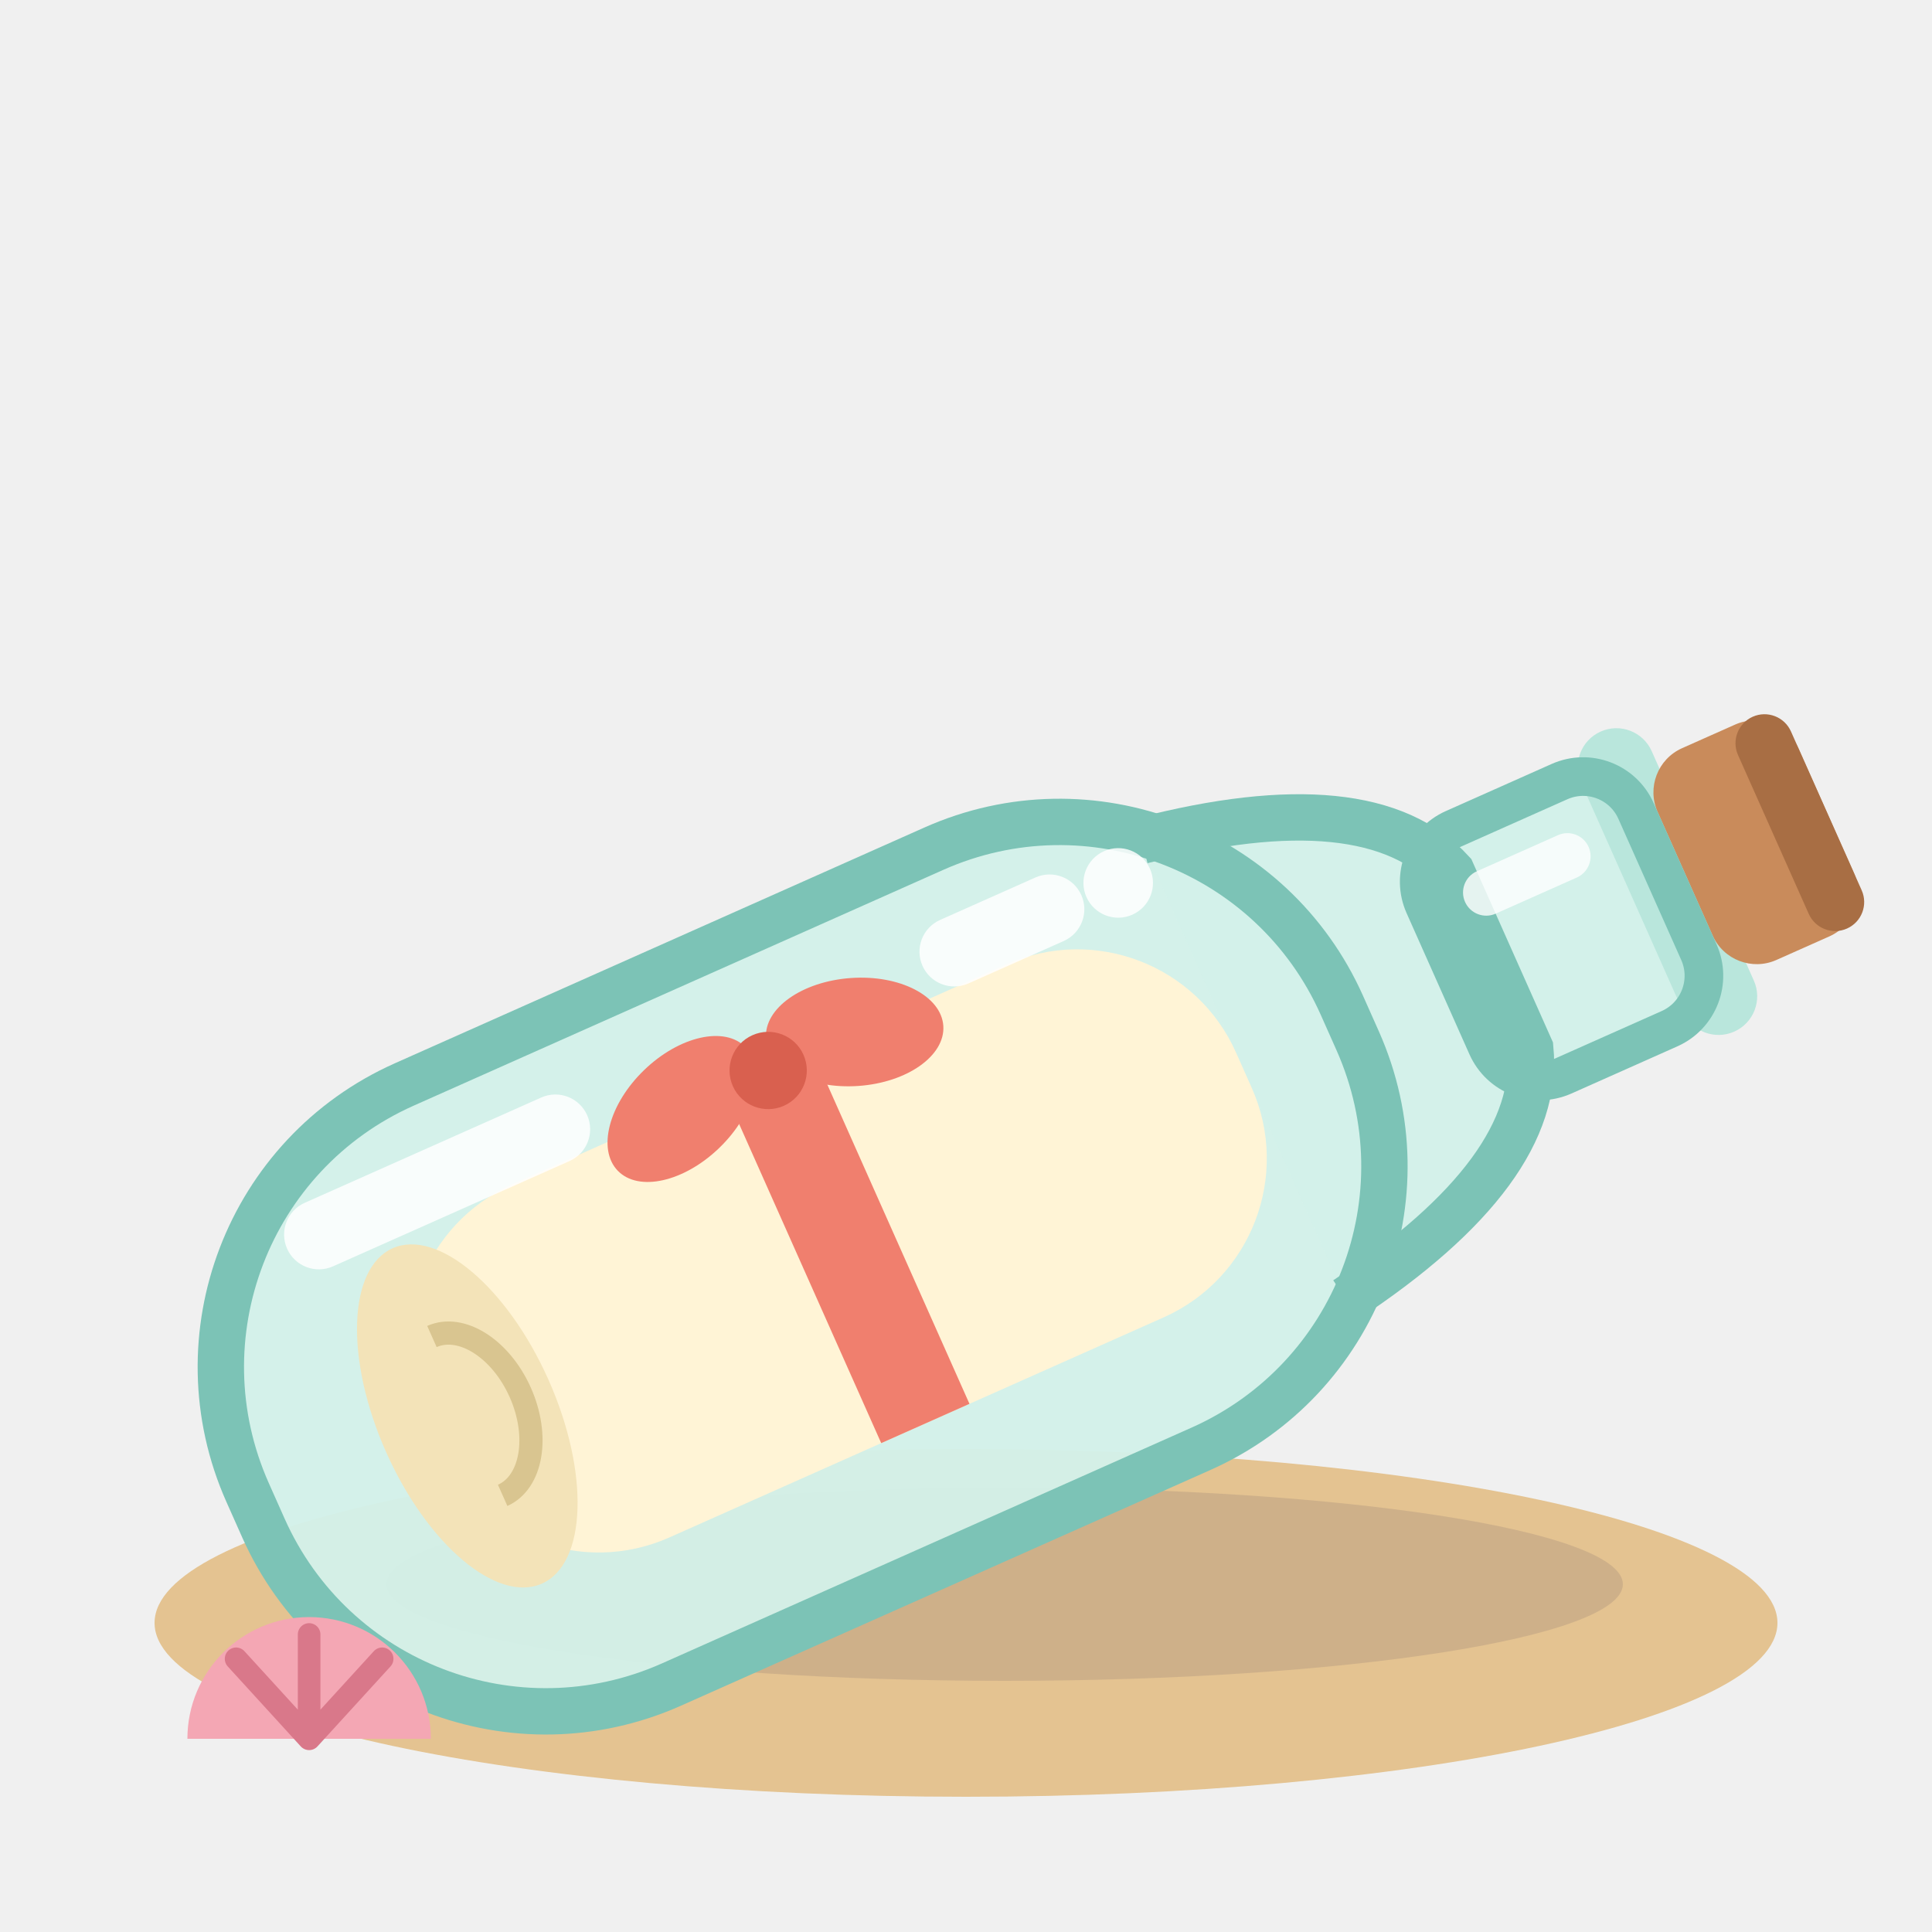
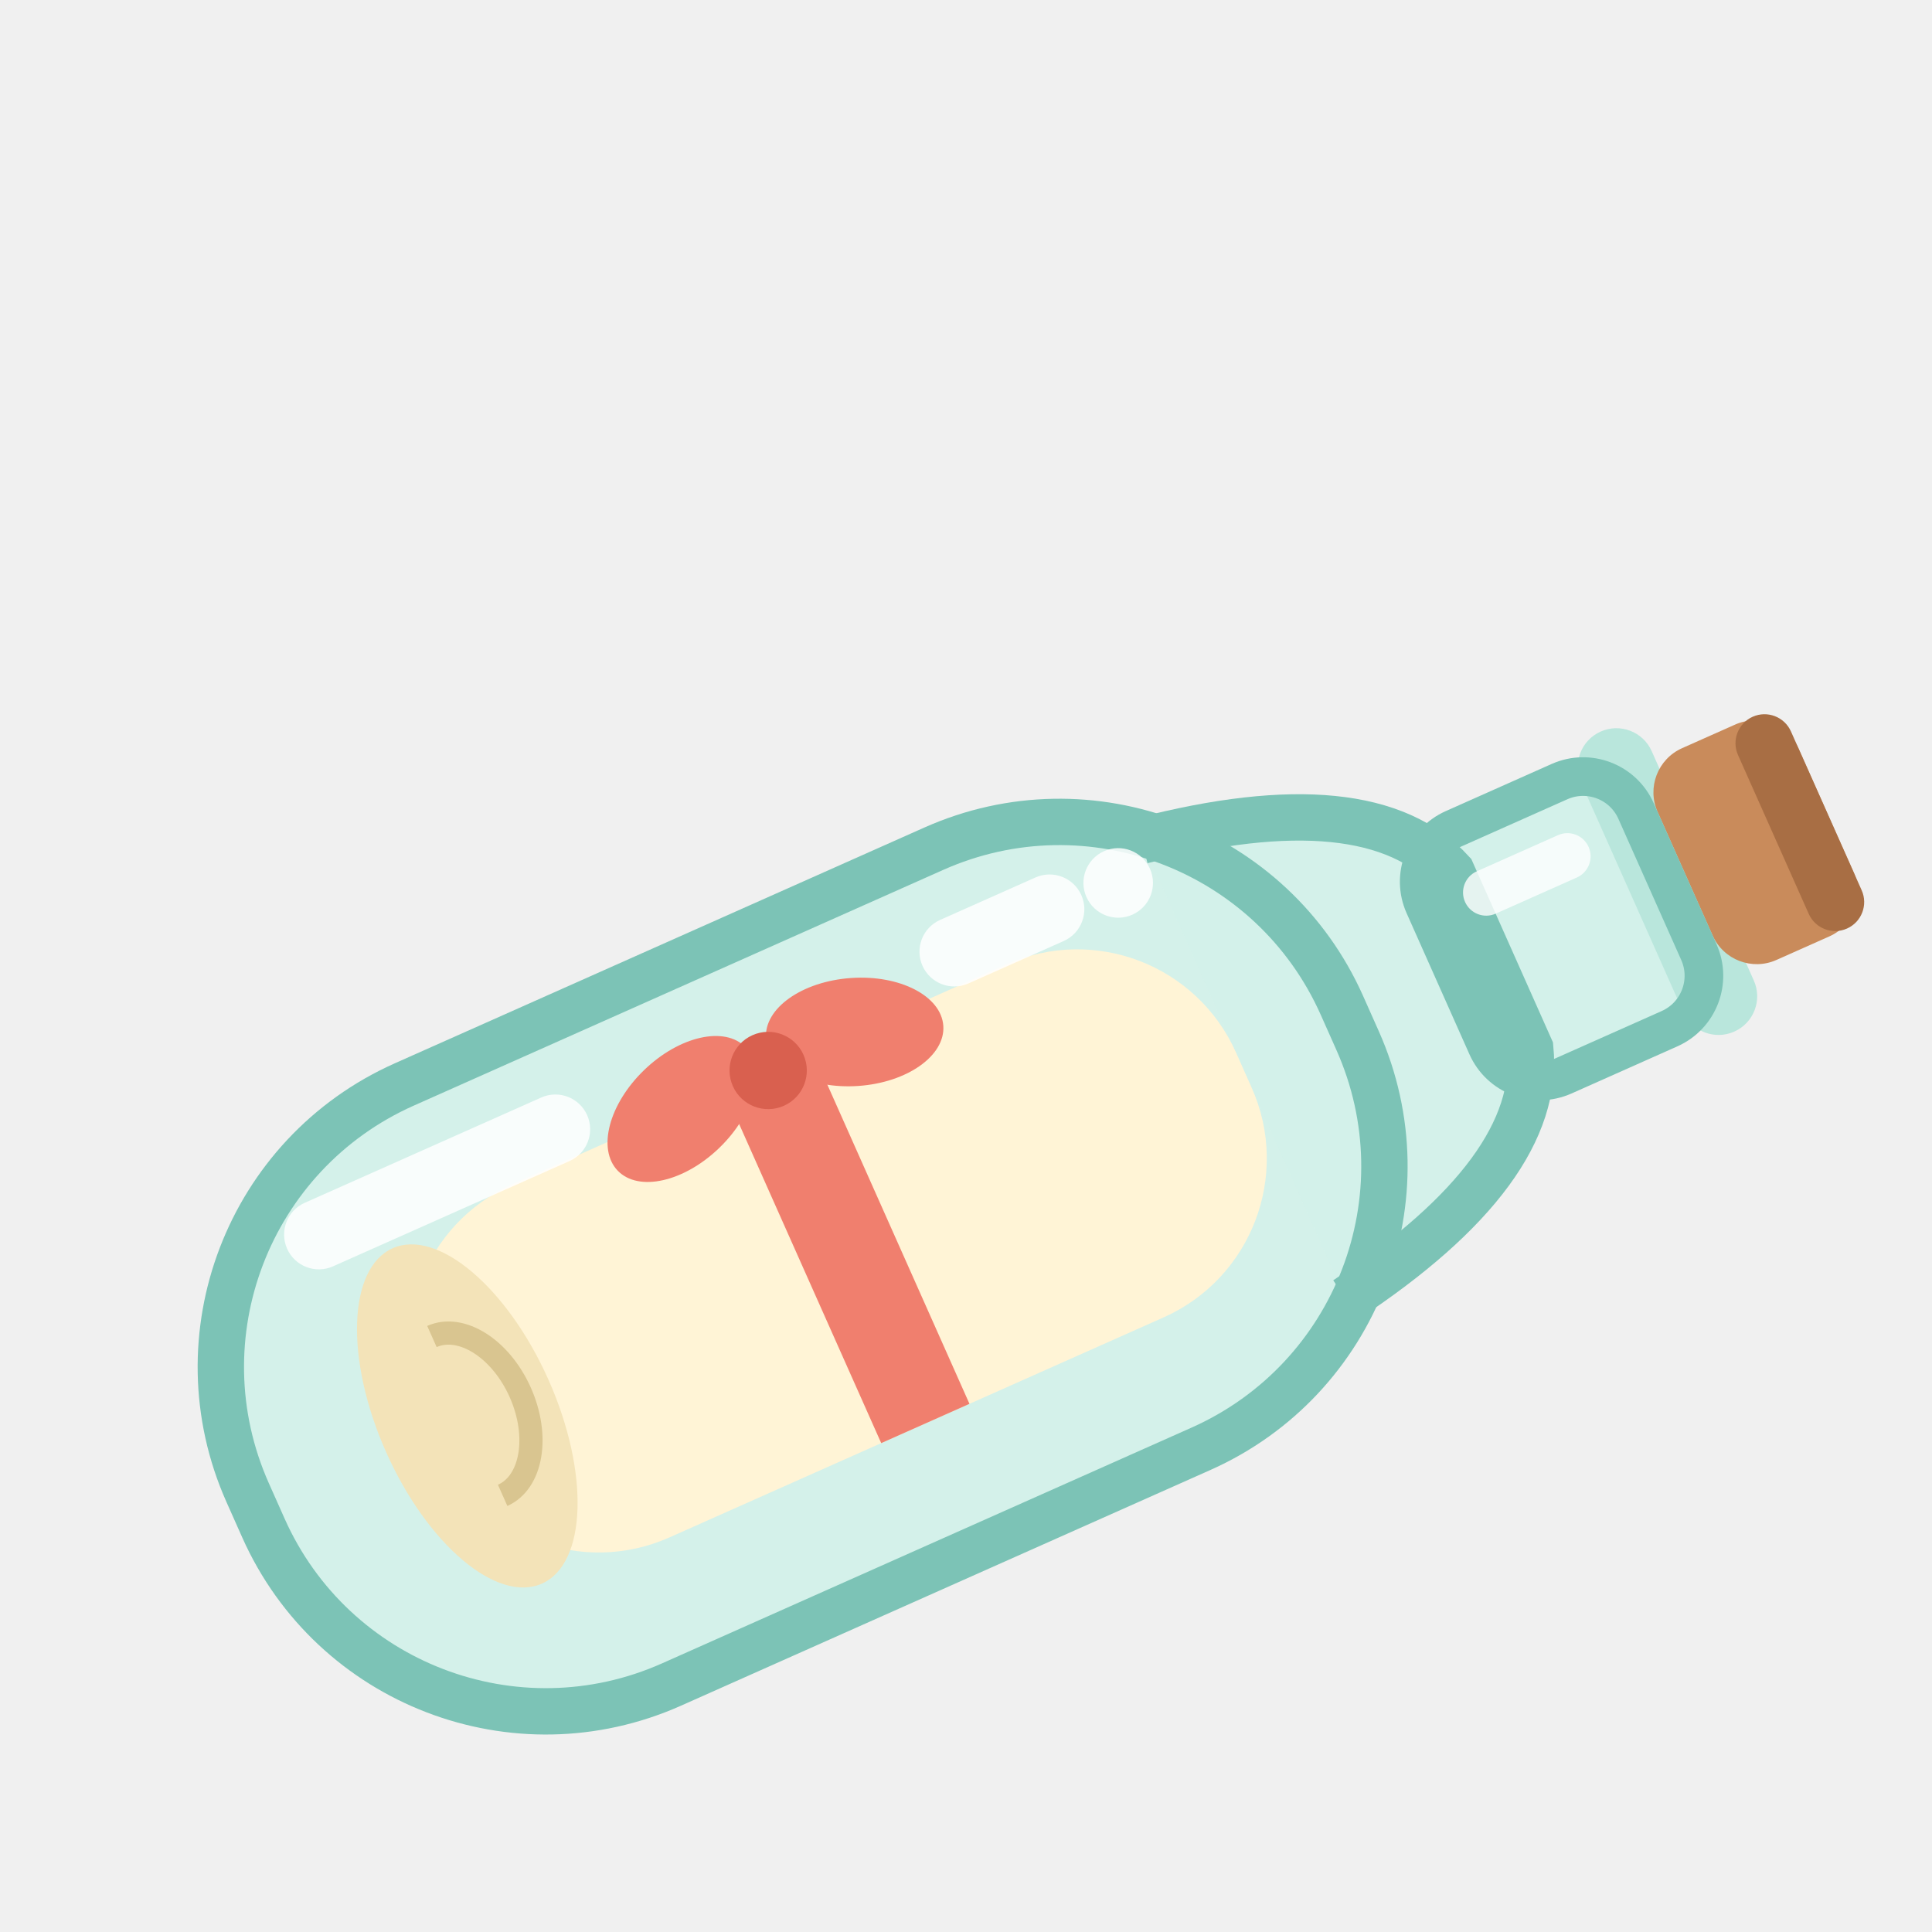
<svg xmlns="http://www.w3.org/2000/svg" viewBox="0 0 100 100" role="img" aria-label="בַּקְבּוּק">
-   <ellipse cx="50" cy="84" rx="42" ry="9" fill="#E2BE86" opacity="0.9" />
-   <ellipse cx="52" cy="82" rx="32" ry="5" fill="#2B2350" opacity="0.12" />
  <g transform="rotate(-24 52 62)">
    <rect x="10" y="44" width="62" height="34" rx="16" fill="#D3F1EA" opacity="0.95" />
    <path d="M66 48 Q78 50 80 56 L80 66 Q78 72 66 74 Z" fill="#D3F1EA" opacity="0.95" />
    <rect x="78" y="54" width="12" height="14" rx="3" fill="#D3F1EA" />
    <rect x="88" y="52.5" width="4" height="17" rx="2" fill="#B9E6DC" />
    <rect x="91" y="55" width="8" height="12" rx="2.5" fill="#C98B5B" />
    <rect x="96" y="55" width="3" height="12" rx="1.5" fill="#A86E44" />
    <rect x="20" y="51" width="46" height="20" rx="9" fill="#FFF4D6" />
    <ellipse cx="22" cy="61" rx="4.6" ry="9.5" fill="#F3E3B8" />
    <path d="M22 56.5 a3 4.5 0 1 1 0 9" fill="none" stroke="#D9C590" stroke-width="1.2" />
    <rect x="41" y="51" width="5" height="20" fill="#F07F6E" />
    <ellipse cx="38.6" cy="51" rx="4.6" ry="2.8" fill="#F07F6E" transform="rotate(-20 38.6 51)" />
    <ellipse cx="48.4" cy="51" rx="4.6" ry="2.8" fill="#F07F6E" transform="rotate(20 48.4 51)" />
    <circle cx="43.5" cy="51" r="2" fill="#D9604F" />
    <rect x="10" y="44" width="62" height="34" rx="16" fill="none" stroke="#7CC3B6" stroke-width="2.4" />
    <path d="M66 48 Q78 50 80 56 L80 66 Q78 72 66 74" fill="none" stroke="#7CC3B6" stroke-width="2.4" />
    <rect x="78" y="54" width="12" height="14" rx="3" fill="none" stroke="#7CC3B6" stroke-width="2" />
    <rect x="17" y="47.5" width="17" height="3.6" rx="1.8" fill="#FFFFFF" opacity="0.85" />
    <rect x="53" y="47.5" width="9" height="3.6" rx="1.8" fill="#FFFFFF" opacity="0.85" />
    <circle cx="64" cy="49.5" r="1.8" fill="#FFFFFF" opacity="0.85" />
    <rect x="80" y="56.5" width="7" height="2.4" rx="1.2" fill="#FFFFFF" opacity="0.8" />
  </g>
-   <path d="M9.7 90 A6.3 6.3 0 0 1 22.3 90 Z" fill="#F4A7B4" />
-   <path d="M16 90 L16 84.6 M16 90 L12.22 85.86 M16 90 L19.78 85.86" fill="none" stroke="#D9788A" stroke-width="1.17" stroke-linecap="round" />
</svg>
